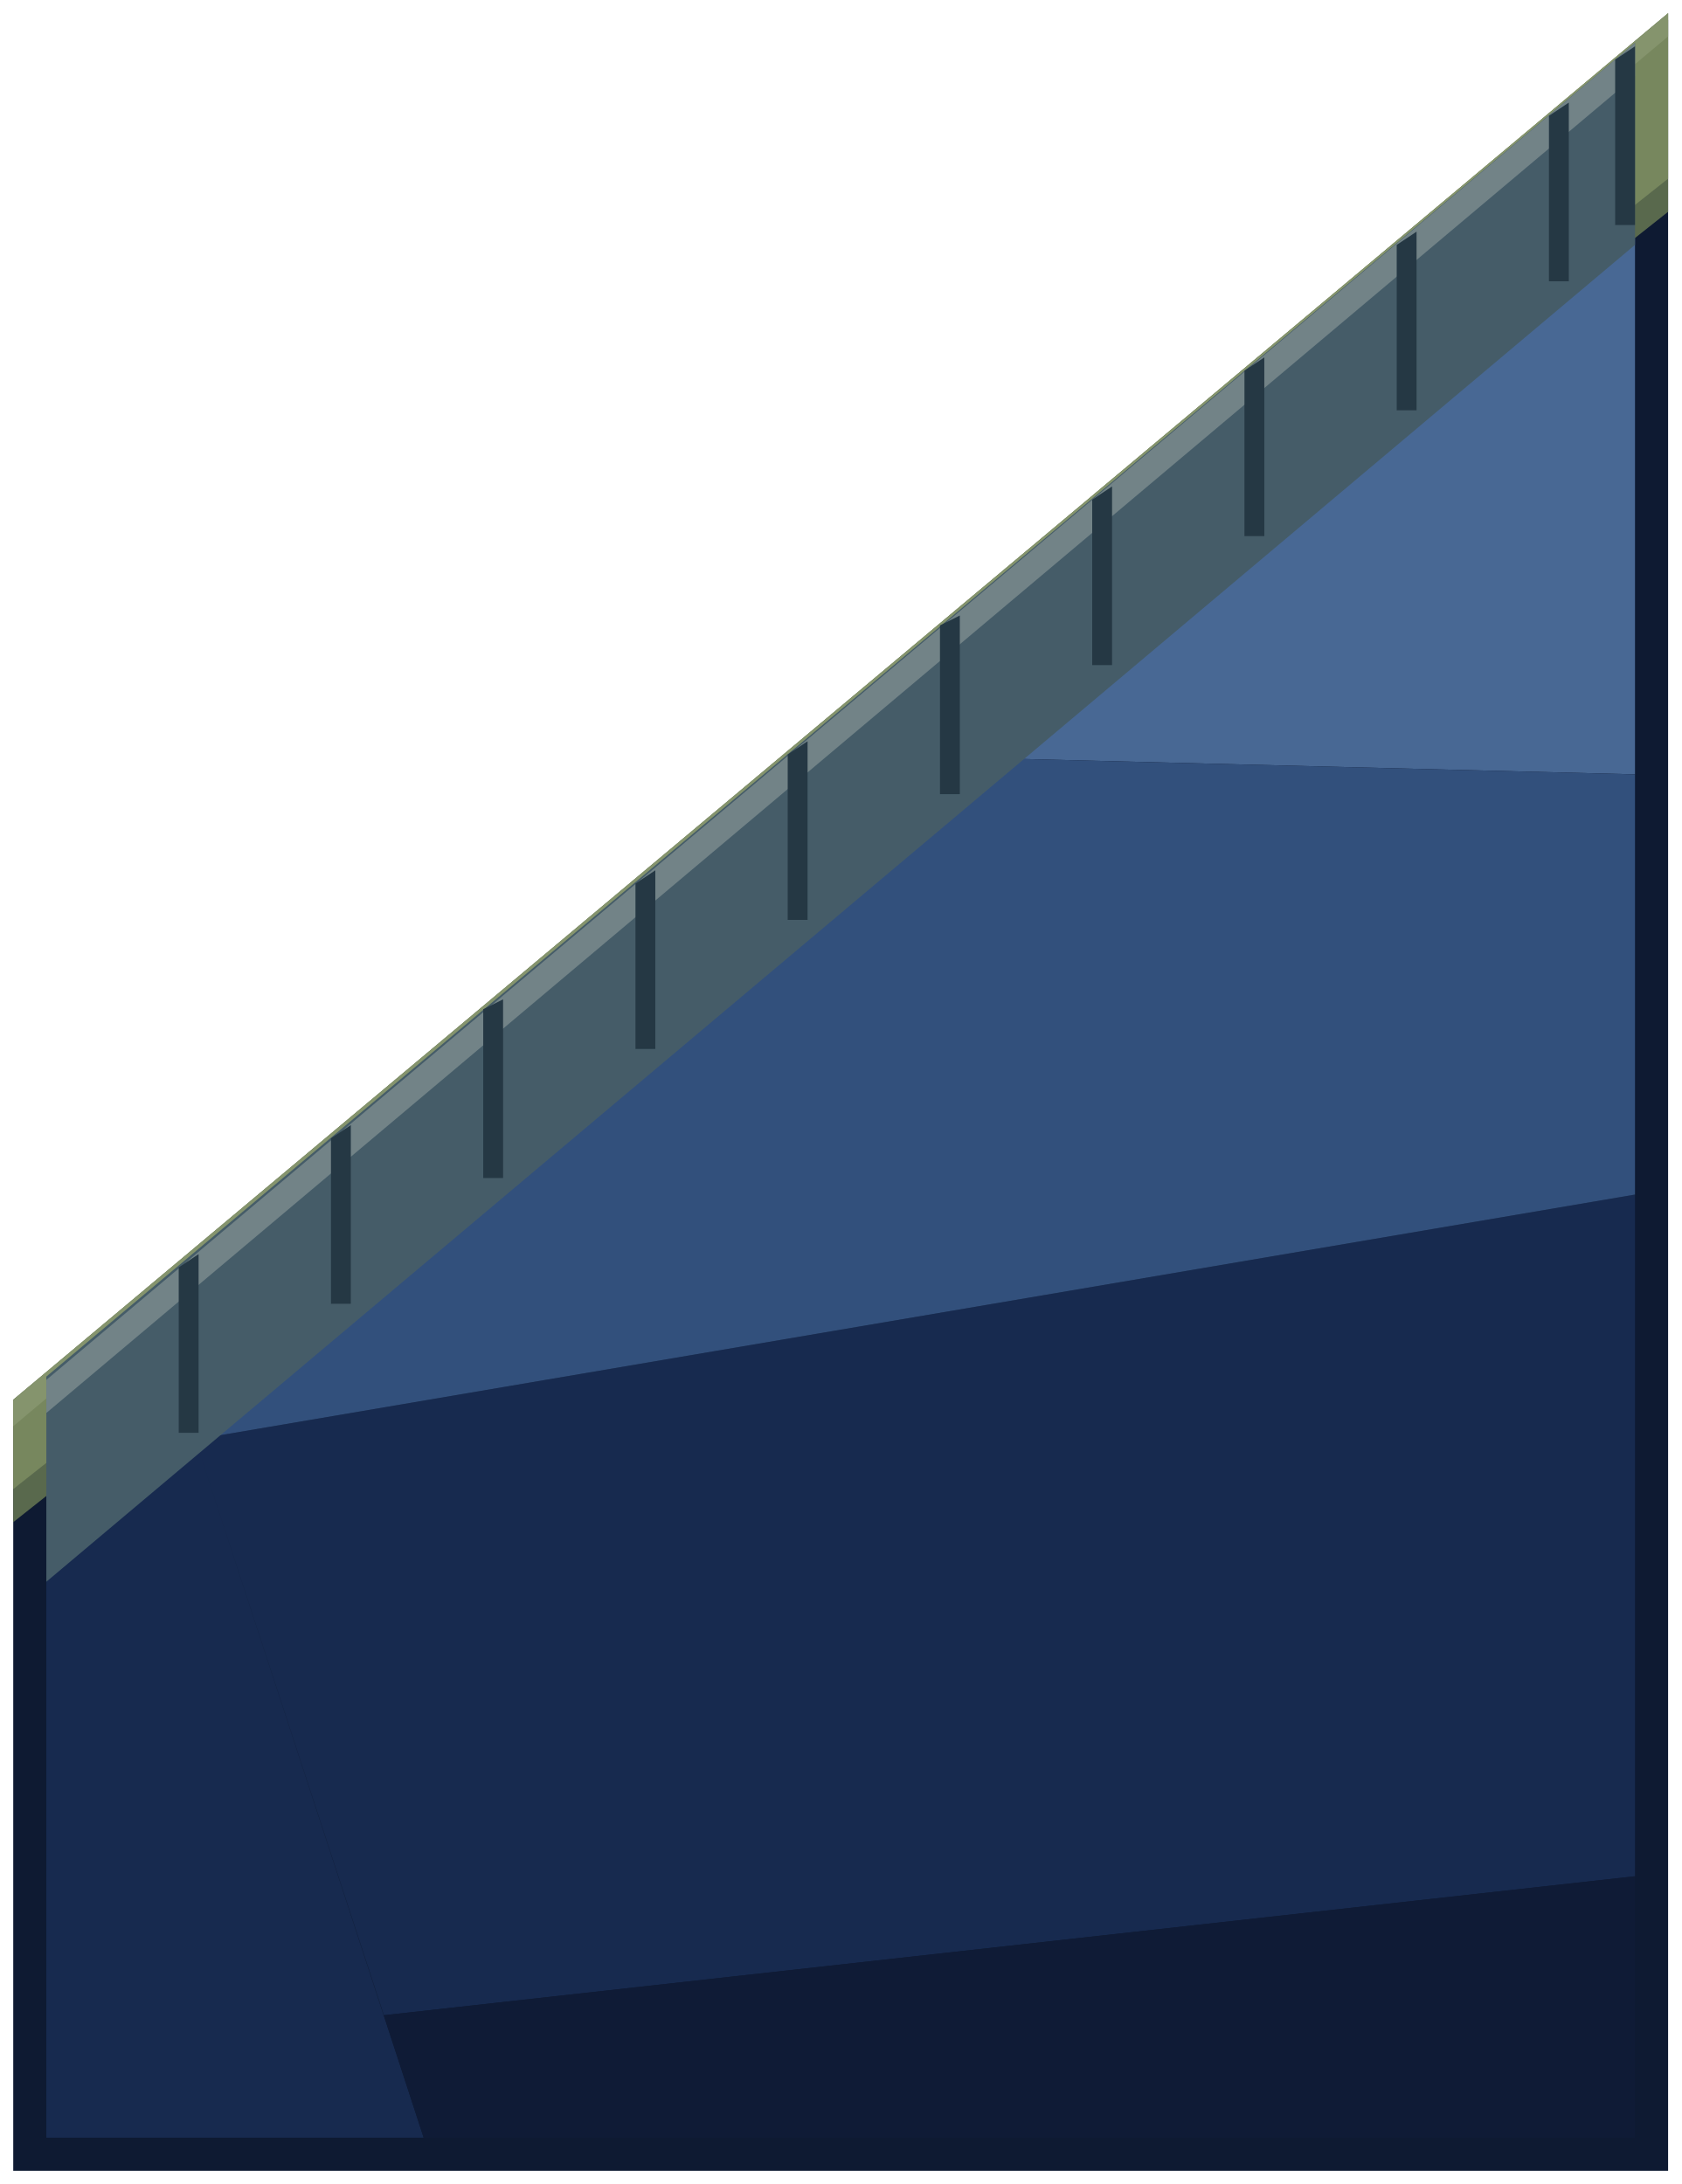
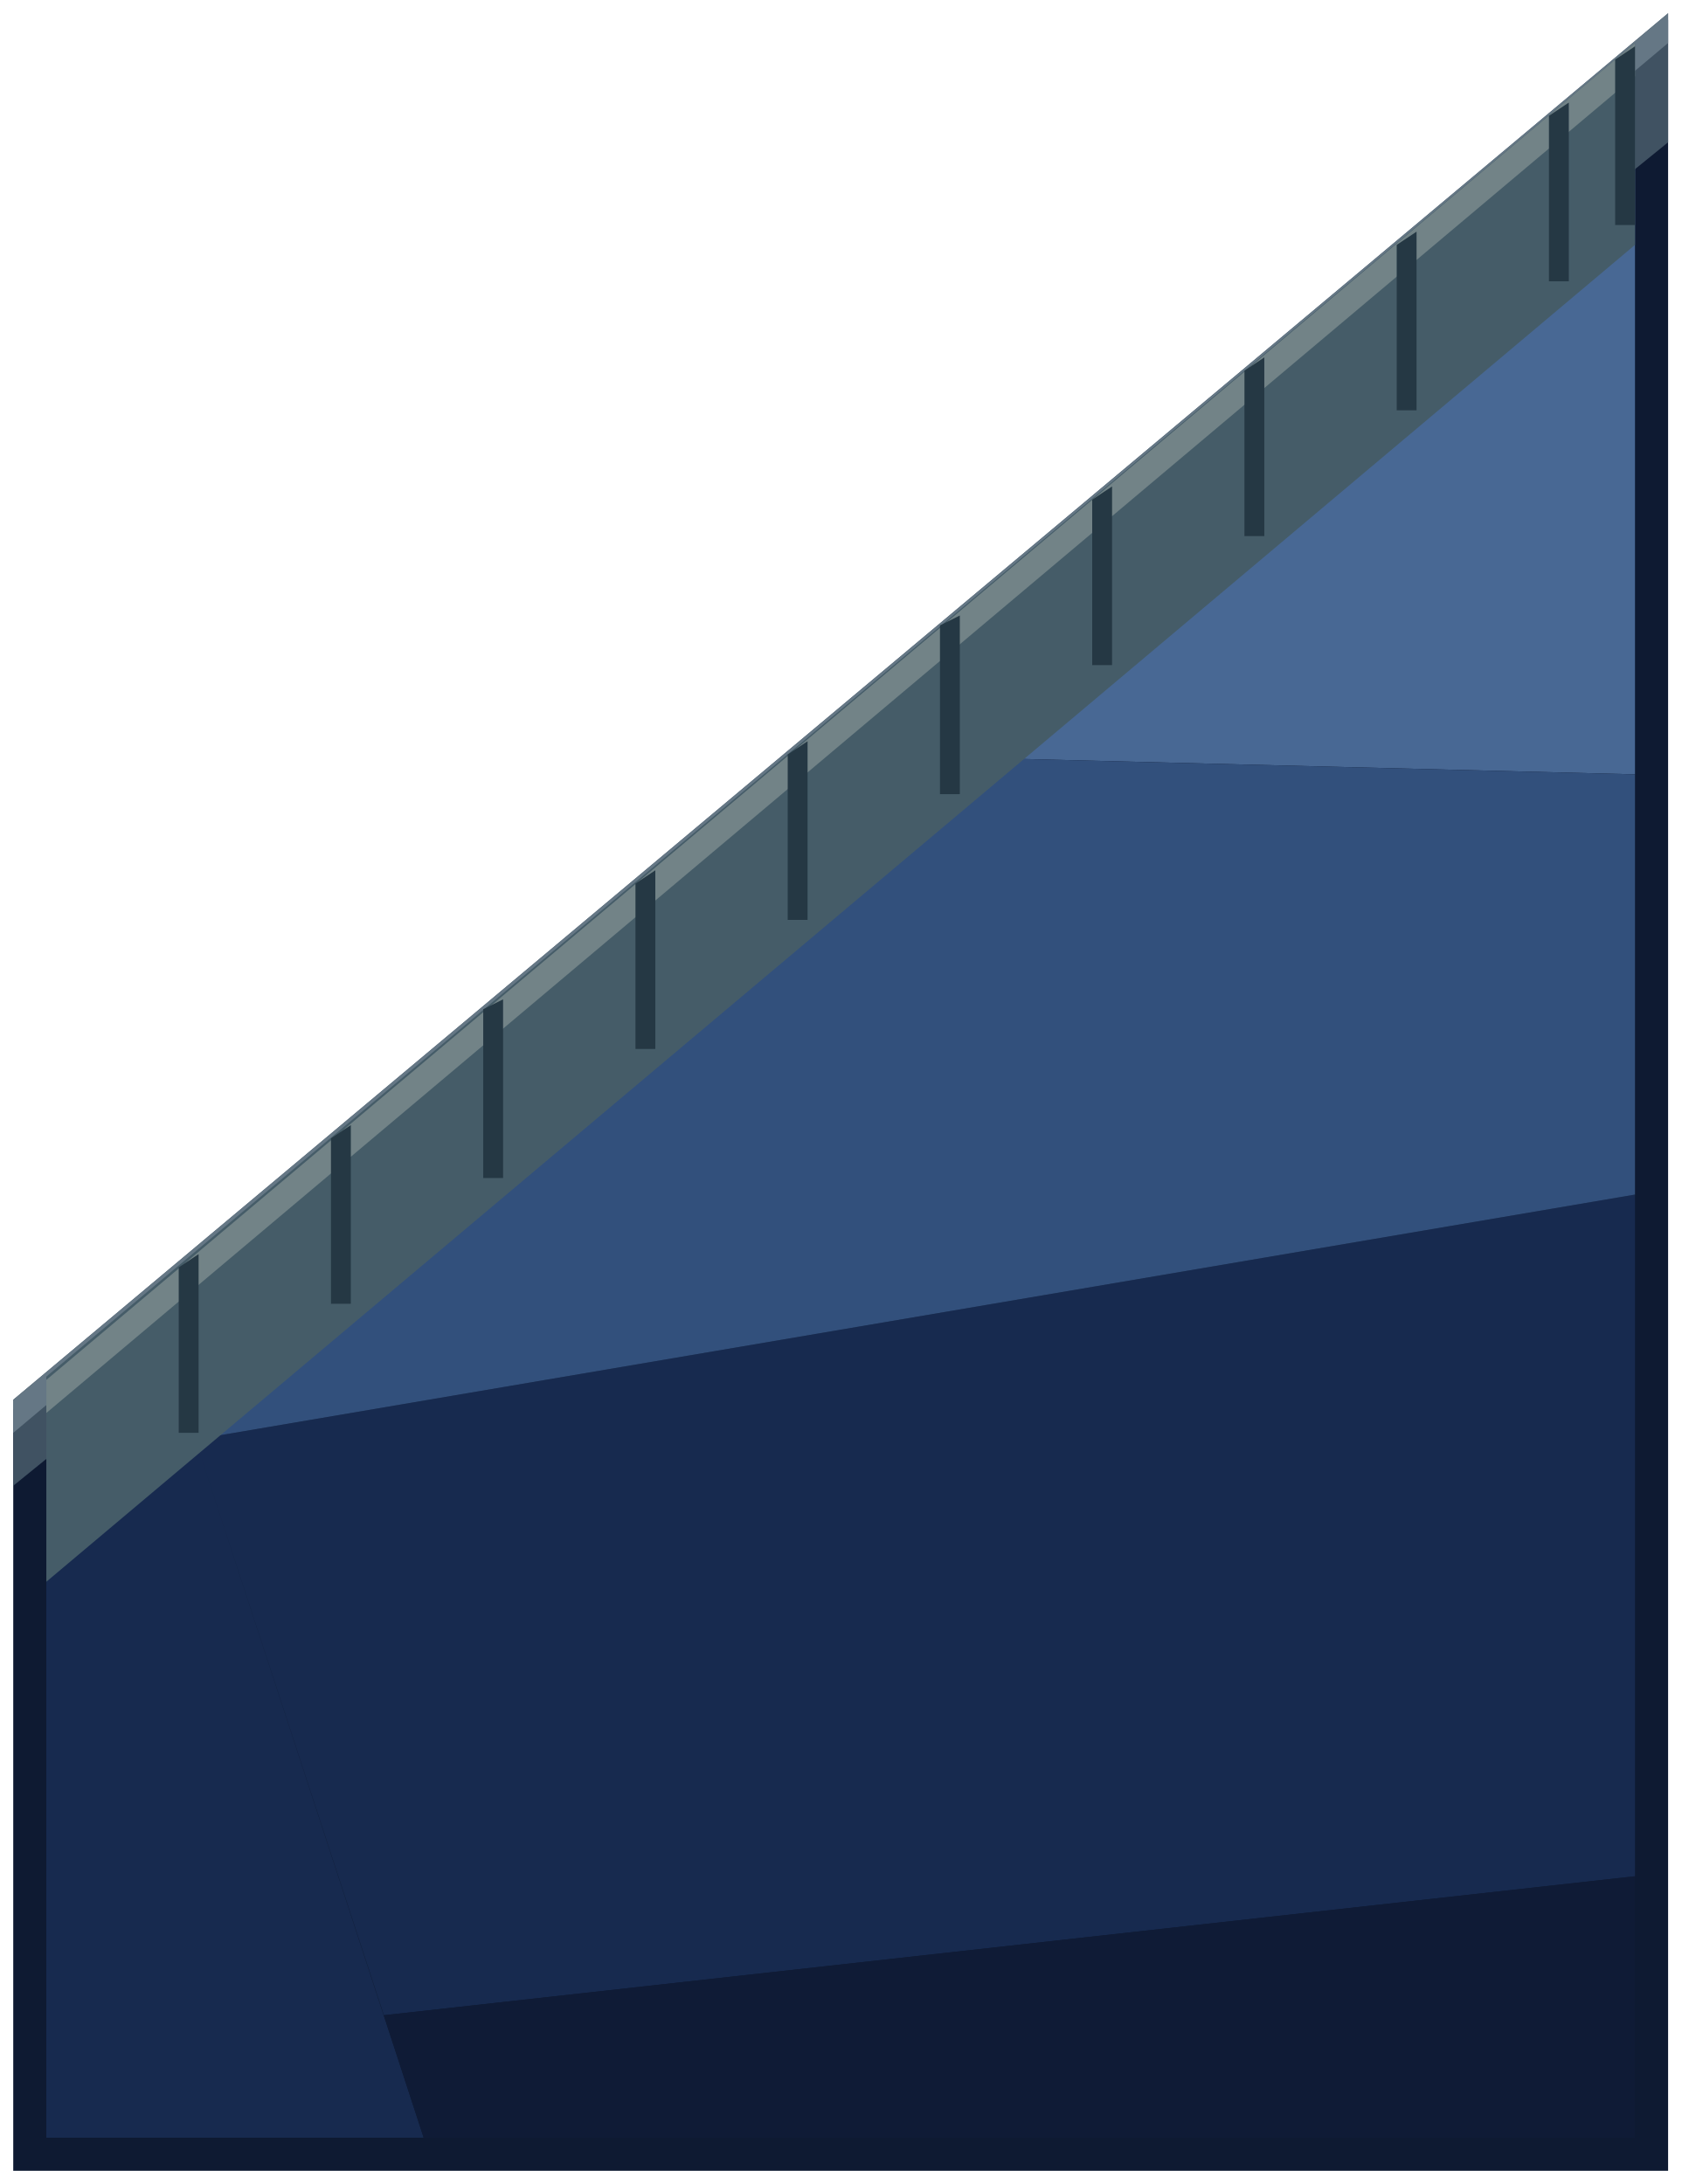
<svg xmlns="http://www.w3.org/2000/svg" width="508" height="660" viewBox="696 6244 508 660">
  <path d="M700 6670 L700 6900 L1200 6900 L1200 6250 Z" fill="#0e1a32" />
  <path d="M755 6679 L812 6853 L1190 6811 L1190 6605 Z M755 6679 L727 6661 L710 6675 L710 6890 L824 6890 Z" fill="#172a4f" />
  <path d="M812 6853 L824 6890 L1190 6890 L1190 6811 Z" fill="#0f1b36" />
  <path d="M1190 6478 L1190 6271 L951 6472 Z" fill="#486894" />
  <path d="M951 6472 L727 6661 L755 6679 L1190 6605 L1190 6478 Z" fill="#32507c" />
-   <path d="M1200 6248 L700 6667 L700 6704 L1200 6308 Z" fill="#59694d" />
-   <path d="M1200 6248 L700 6667 L700 6694 L1200 6298 Z" fill="#77875e" />
-   <path d="M1200 6248 L700 6667 L700 6675 L1200 6255 Z" fill="#85946d" />
+   <path d="M1200 6248 L700 6667 L700 6693 L1200 6287 Z" fill="#405262" />
+   <path d="M1200 6248 L700 6667 L700 6677 L1200 6257 Z" fill="#657785" />
  <path d="M710 6722 L1190 6318 L1190 6257 L710 6660 Z" fill="#455c68" />
  <path d="M1190 6257 L710 6661 L710 6671 L1190 6267 Z" fill="#728387" />
  <path d="M986 6430 L980 6433 L980 6484 L986 6484 Z M940 6468 L934 6472 L934 6522 L940 6522 Z M894 6507 L888 6511 L888 6561 L894 6561 Z M842 6600 L848 6600 L848 6546 L842 6549 Z M796 6638 L802 6638 L802 6584 L796 6588 Z M756 6623 L750 6627 L750 6677 L756 6677 Z M1184 6312 L1190 6312 L1190 6258 L1184 6262 Z M1164 6329 L1170 6329 L1170 6275 L1164 6279 Z M1124 6314 L1118 6318 L1118 6368 L1124 6368 Z M1072 6406 L1078 6406 L1078 6352 L1072 6356 Z M1026 6445 L1032 6445 L1032 6391 L1026 6395 Z" fill="#253844" />
</svg>
